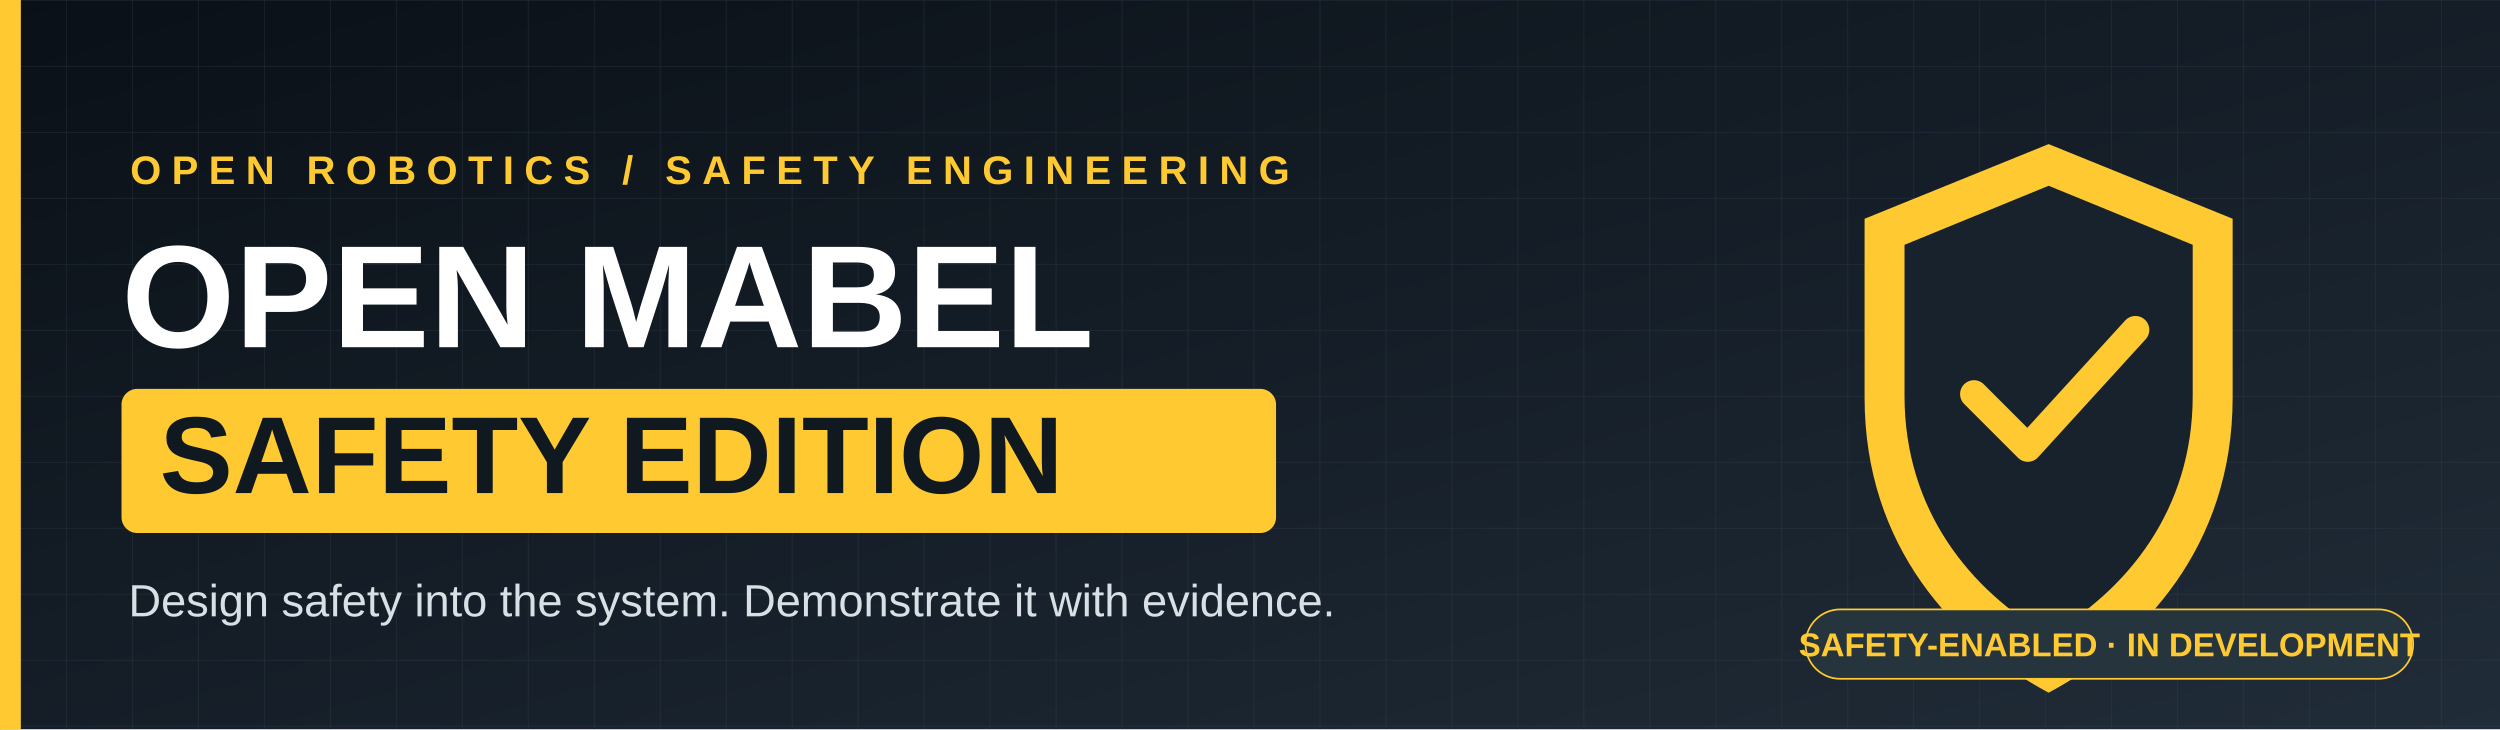
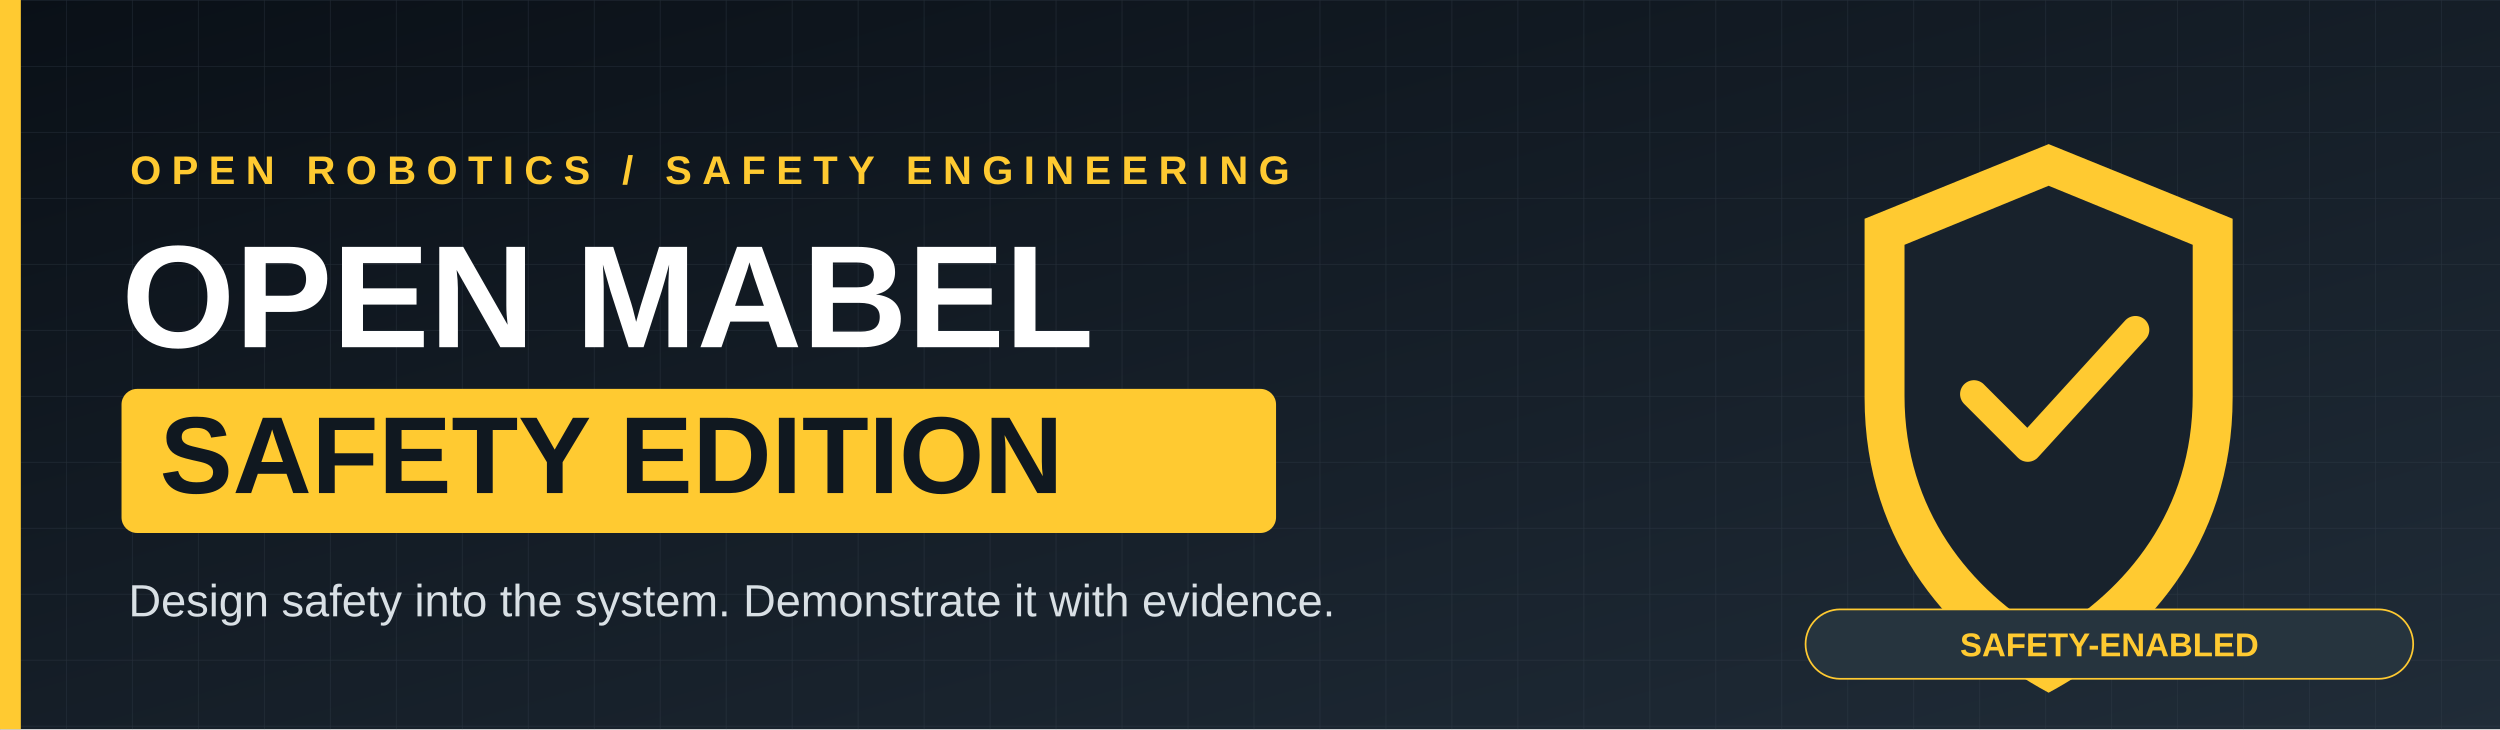
<svg xmlns="http://www.w3.org/2000/svg" viewBox="0 0 1440 420" role="img" aria-labelledby="t d">
  <defs>
    <linearGradient id="bg" x2="1" y2="1">
      <stop stop-color="#0a1017" />
      <stop offset="1" stop-color="#202c38" />
    </linearGradient>
    <pattern id="grid" width="38" height="38" patternUnits="userSpaceOnUse">
      <path d="M38 0H0V38" fill="none" stroke="#394550" stroke-width=".65" />
    </pattern>
  </defs>
  <rect width="1440" height="420" fill="url(#bg)" />
  <rect width="1440" height="420" fill="url(#grid)" opacity=".48" />
  <path d="M0 0h12v420H0z" fill="#ffca31" />
  <g font-family="Arial,Helvetica,sans-serif">
    <text x="75" y="106" font-size="23" font-weight="700" letter-spacing="6" fill="#ffca31">OPEN ROBOTICS / SAFETY ENGINEERING</text>
    <text x="70" y="200" font-size="84" font-weight="800" fill="#fff">OPEN MABEL</text>
    <rect x="70" y="224" width="665" height="83" rx="9" fill="#ffca31" />
    <text x="92" y="284" font-size="63" font-weight="800" fill="#101820">SAFETY EDITION</text>
    <text x="74" y="355" font-size="26" fill="#d9e0e5">Design safety into the system. Demonstrate it with evidence.</text>
    <g transform="translate(1080 83)">
      <path d="M100 0 206 43v103c0 86-52 141-106 170C46 287-6 232-6 146V43z" fill="#ffca31" />
      <path d="M100 24 183 58v87c0 66-38 112-83 138-45-26-83-72-83-138V58z" fill="#18222c" />
      <path d="m57 144 31 31 62-68" fill="none" stroke="#ffca31" stroke-width="16" stroke-linecap="round" stroke-linejoin="round" />
    </g>
    <rect x="1040" y="351" width="350" height="40" rx="20" fill="#26343e" stroke="#ffca31" />
-     <text x="1215" y="378" font-size="19" fill="#ffca31" text-anchor="middle" font-weight="700">SAFETY-ENABLED · IN DEVELOPMENT</text>
+     <text x="1215" y="378" font-size="19" fill="#ffca31" text-anchor="middle" font-weight="700">SAFETY-ENABLED</text>
  </g>
</svg>
